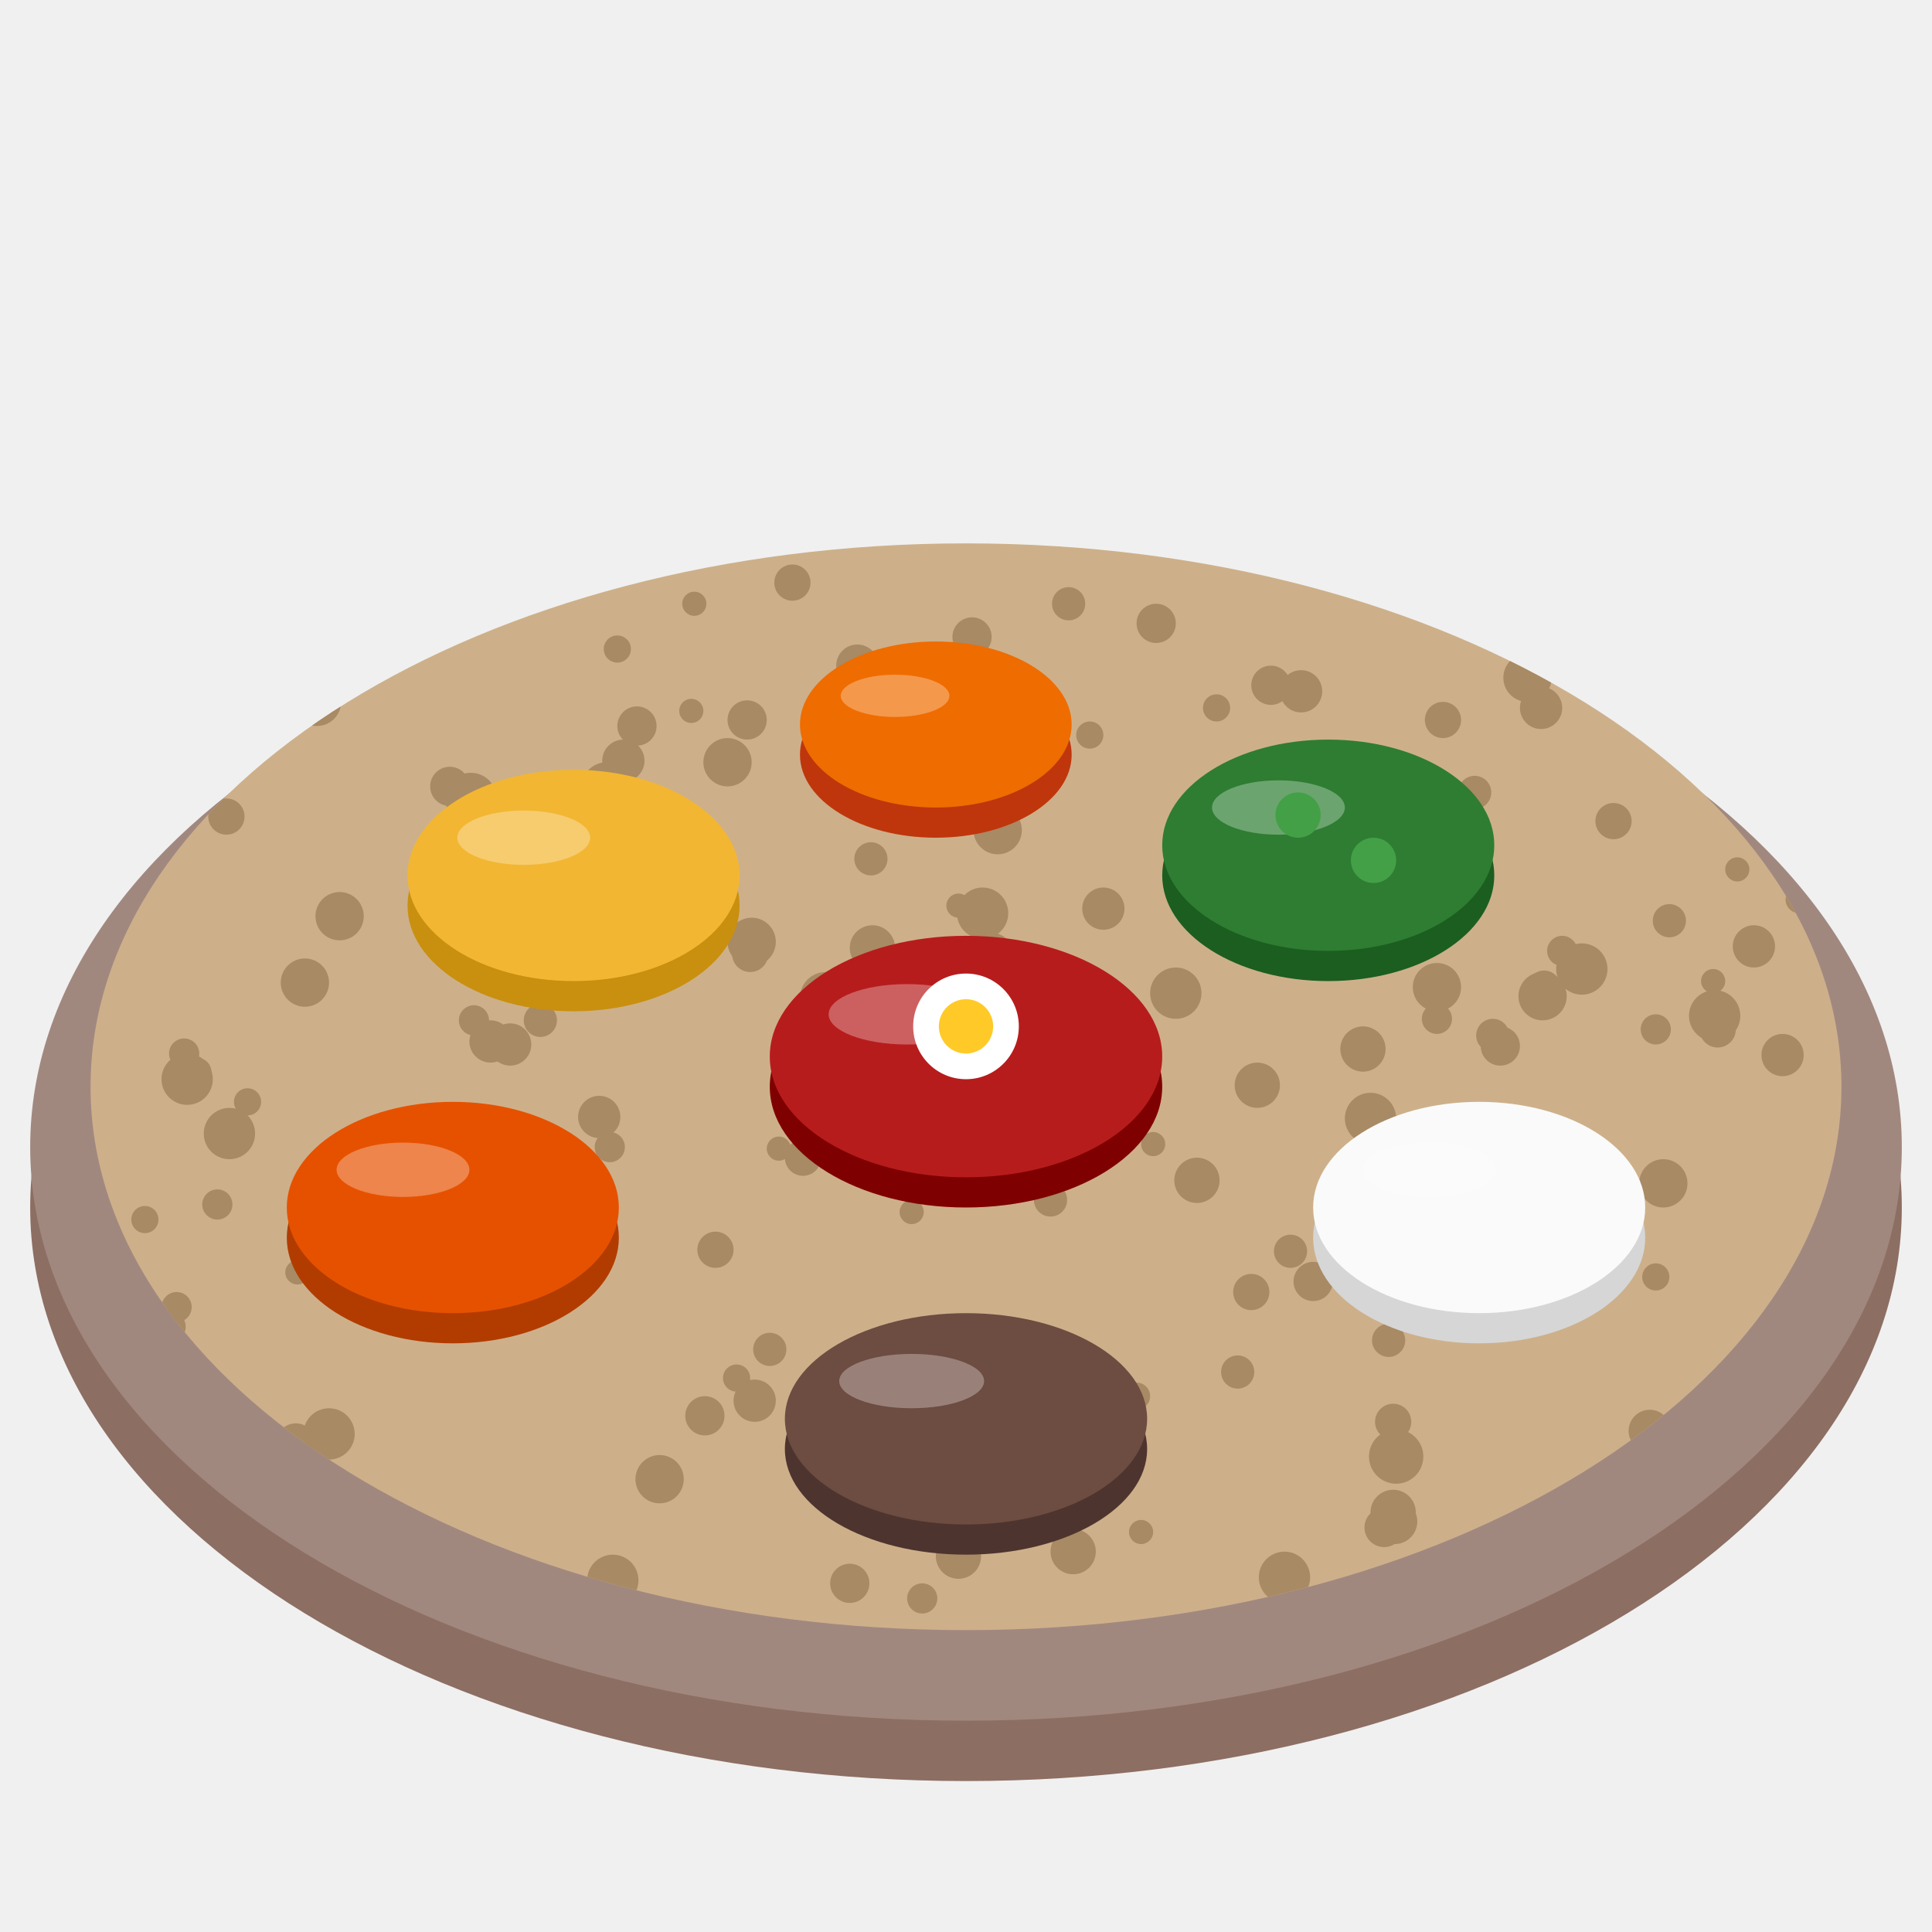
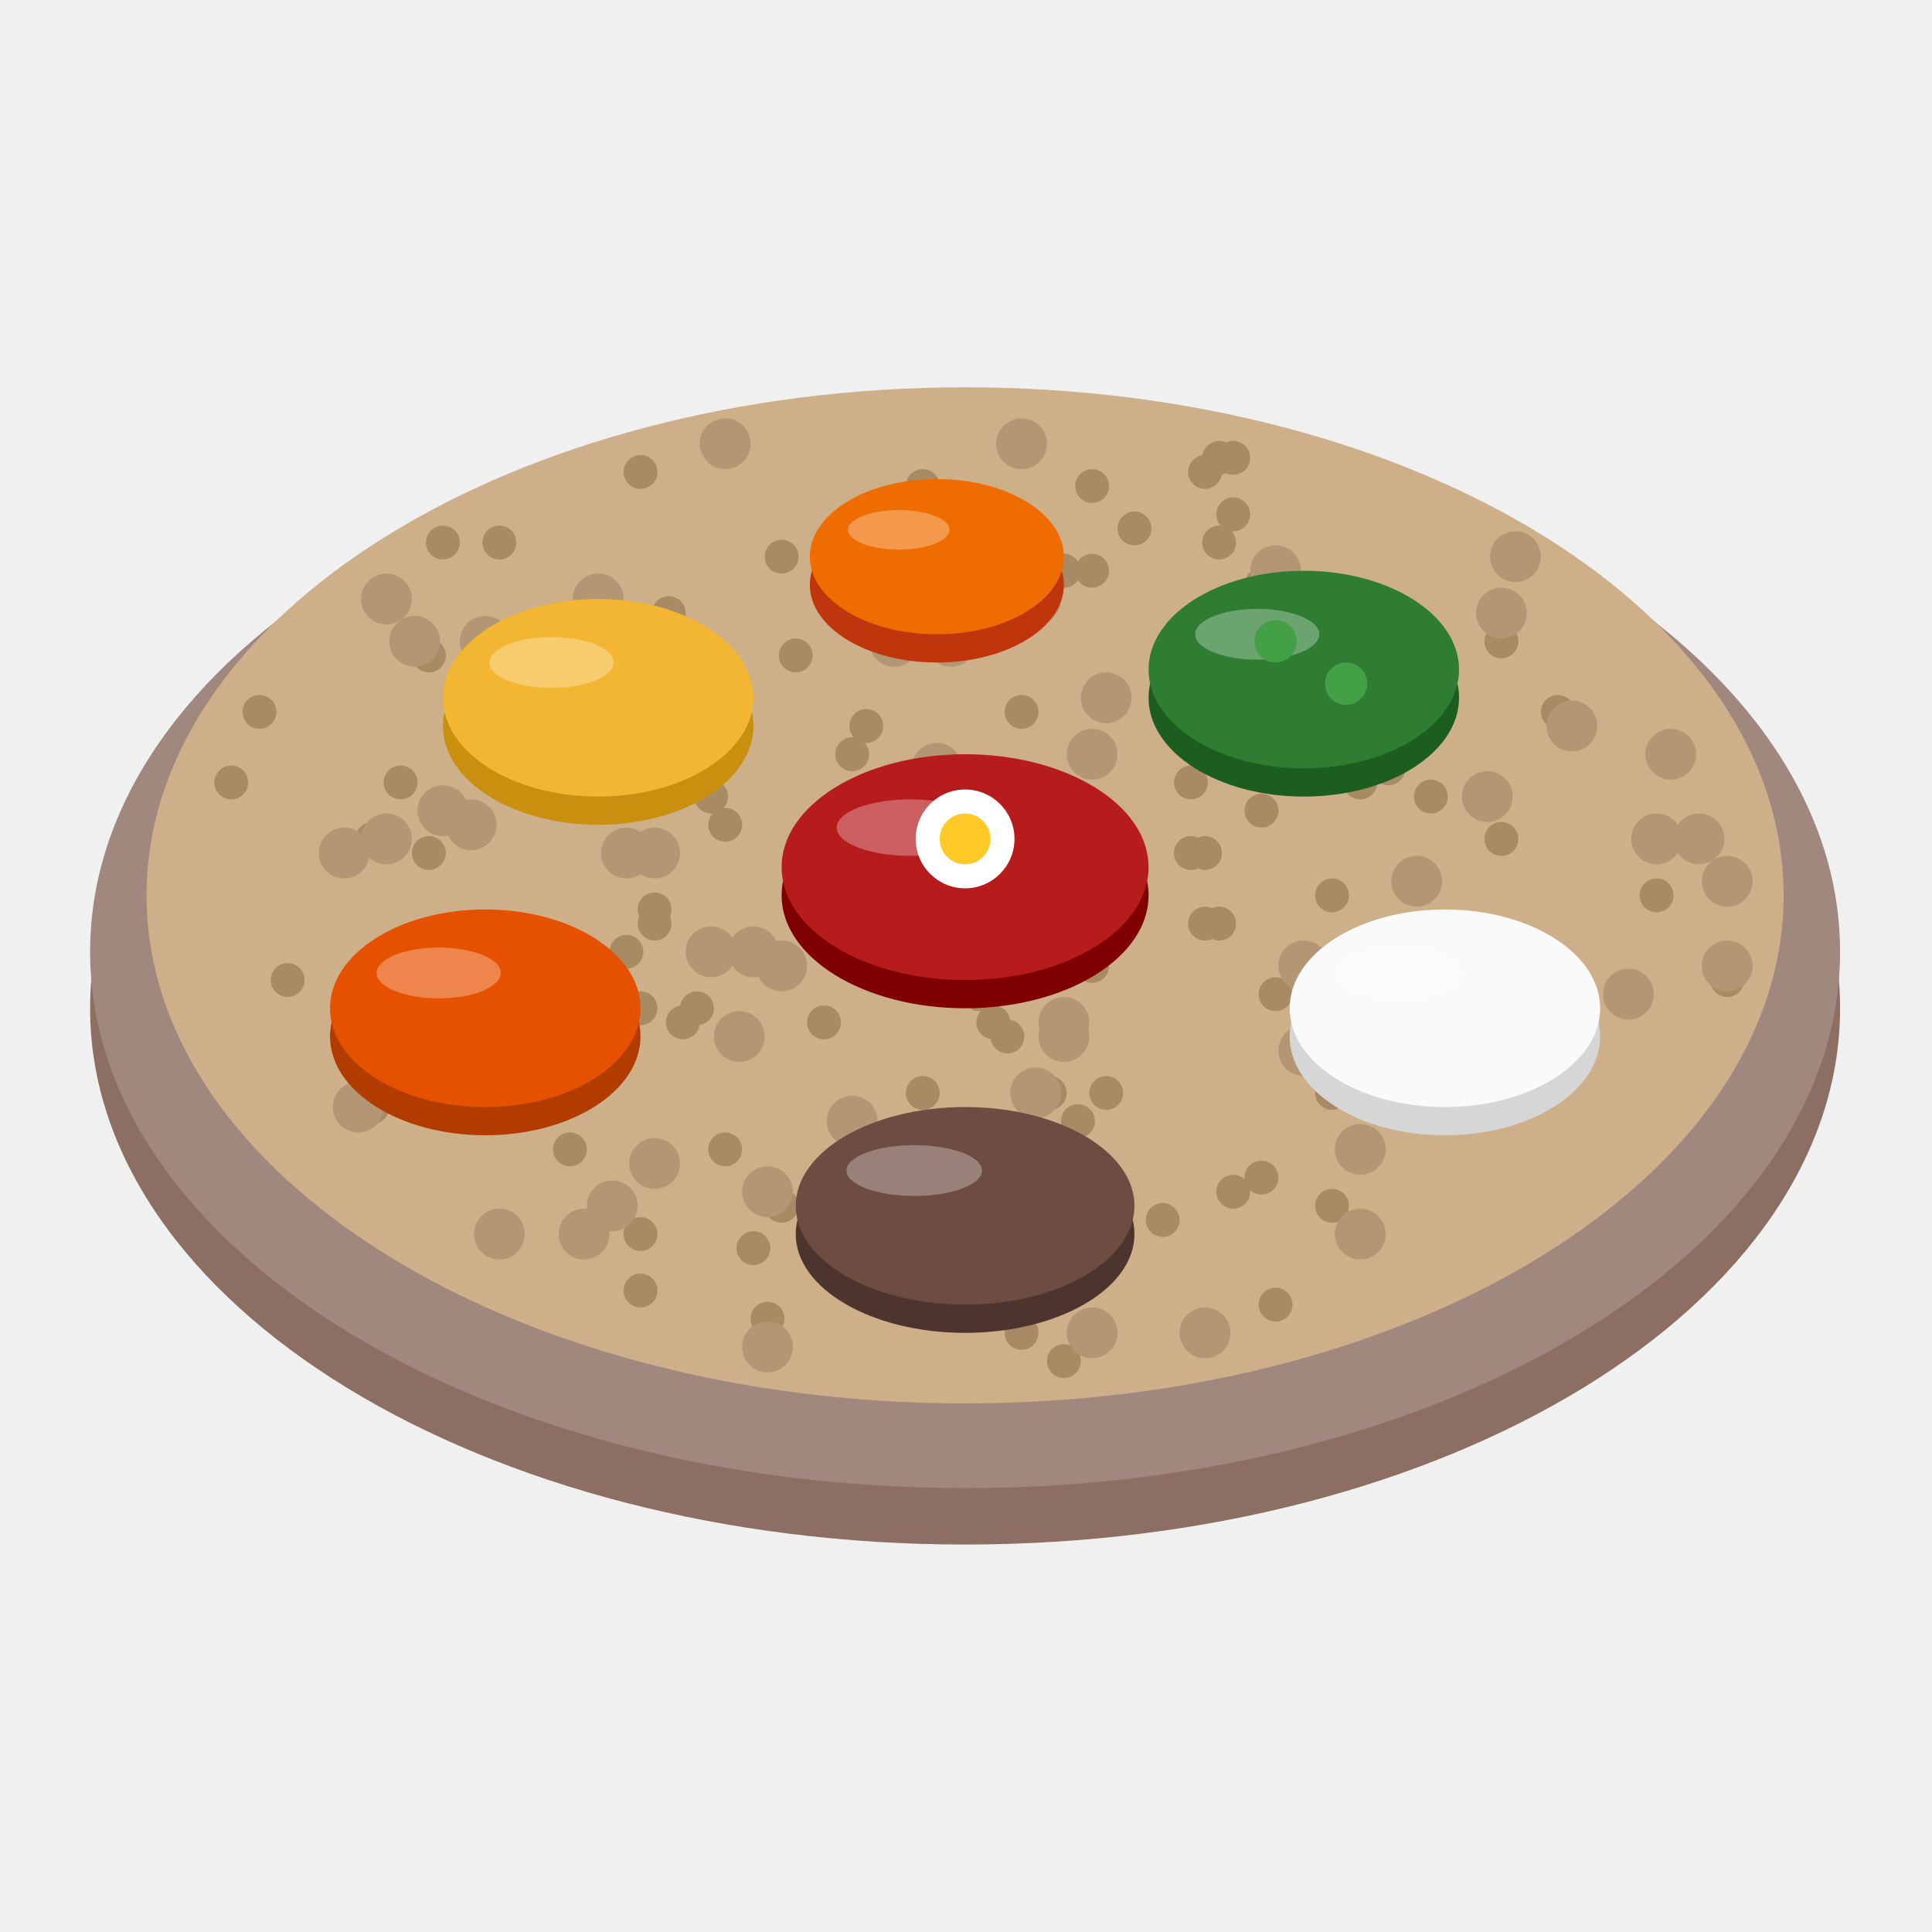
<svg xmlns="http://www.w3.org/2000/svg" viewBox="0 0 128 128">
-   <clipPath id="c">
-     <ellipse cx="64" cy="72" rx="58" ry="36" />
-   </clipPath>
-   <ellipse cx="64" cy="80" rx="62" ry="38" fill="#8d6e63" />
-   <ellipse cx="64" cy="76" rx="62" ry="38" fill="#a1887f" />
-   <ellipse cx="64" cy="72" rx="58" ry="36" fill="#cdb08a" />
-   <g fill="#a88a64" clip-path="url(#c)">
-     <circle cx="102.3" cy="65.4" r="1.1" />
-     <circle cx="11.7" cy="86.6" r="1.0" />
-     <circle cx="12.4" cy="71.5" r="1.7" />
-     <circle cx="106.9" cy="54.4" r="1.2" />
-     <circle cx="29.4" cy="60.6" r="0.9" />
-     <circle cx="110.2" cy="78.4" r="1.6" />
-     <circle cx="40.6" cy="104.7" r="1.7" />
-     <circle cx="96.4" cy="103.4" r="1.3" />
-     <circle cx="70.8" cy="40.0" r="1.1" />
-     <circle cx="119.2" cy="59.6" r="0.9" />
-     <circle cx="56.8" cy="44.1" r="1.4" />
-     <circle cx="19.7" cy="84.3" r="0.8" />
-     <circle cx="64.3" cy="70.8" r="1.0" />
-     <circle cx="65.1" cy="60.5" r="1.7" />
-     <circle cx="92.8" cy="61.1" r="1.3" />
-     <circle cx="47.4" cy="82.8" r="1.2" />
-     <circle cx="92.2" cy="80.9" r="1.2" />
-     <circle cx="114.1" cy="50.5" r="1.2" />
-     <circle cx="64.8" cy="75.2" r="1.3" />
-     <circle cx="95.2" cy="65.4" r="1.6" />
-     <circle cx="104.8" cy="64.2" r="1.7" />
-     <circle cx="48.2" cy="50.5" r="1.6" />
-     <circle cx="57.1" cy="68.2" r="1.5" />
-     <circle cx="46.7" cy="93.8" r="1.3" />
-     <circle cx="92.3" cy="100.2" r="1.5" />
-     <circle cx="114.3" cy="40.9" r="1.0" />
-     <circle cx="92.2" cy="94.0" r="0.9" />
-     <circle cx="85.5" cy="82.9" r="1.1" />
-     <circle cx="75.3" cy="92.5" r="0.9" />
-     <circle cx="76.6" cy="41.3" r="1.3" />
-     <circle cx="105.3" cy="82.0" r="1.8" />
-     <circle cx="8.2" cy="51.2" r="1.6" />
-     <circle cx="110.6" cy="61.0" r="1.1" />
-     <circle cx="58.4" cy="93.9" r="1.0" />
-     <circle cx="85.1" cy="104.5" r="1.7" />
-     <circle cx="24.0" cy="105.0" r="0.9" />
-     <circle cx="40.2" cy="52.2" r="1.7" />
-     <circle cx="65.7" cy="72.3" r="1.7" />
-     <circle cx="43.7" cy="98.0" r="1.6" />
-     <circle cx="60.4" cy="80.3" r="0.8" />
-     <circle cx="98.3" cy="78.7" r="1.7" />
-     <circle cx="19.4" cy="102.1" r="1.1" />
-     <circle cx="20.2" cy="65.1" r="1.6" />
-     <circle cx="84.2" cy="45.4" r="1.3" />
-     <circle cx="82.9" cy="85.6" r="1.2" />
-     <circle cx="82.0" cy="90.9" r="1.1" />
-     <circle cx="113.8" cy="68.2" r="1.2" />
-     <circle cx="21.1" cy="38.5" r="1.1" />
-     <circle cx="80.0" cy="61.2" r="1.0" />
-     <circle cx="92.4" cy="100.8" r="1.5" />
-     <circle cx="48.8" cy="91.3" r="0.9" />
-     <circle cx="66.1" cy="55.0" r="1.6" />
-     <circle cx="15.0" cy="54.1" r="1.2" />
-     <circle cx="36.1" cy="60.0" r="1.5" />
-     <circle cx="31.2" cy="52.9" r="1.7" />
-     <circle cx="90.3" cy="69.5" r="1.5" />
-     <circle cx="103.5" cy="63.0" r="1.0" />
-     <circle cx="77.9" cy="65.8" r="1.7" />
-     <circle cx="118.1" cy="69.9" r="1.4" />
-     <circle cx="11.9" cy="103.1" r="0.8" />
-     <circle cx="108.0" cy="39.9" r="1.0" />
-     <circle cx="64.4" cy="42.2" r="1.3" />
-     <circle cx="29.8" cy="52.1" r="1.3" />
-     <circle cx="12.2" cy="69.8" r="1.0" />
-     <circle cx="95.6" cy="47.7" r="1.2" />
-     <circle cx="109.7" cy="68.2" r="1.0" />
-     <circle cx="62.6" cy="93.1" r="1.1" />
-     <circle cx="50.0" cy="92.8" r="1.4" />
-     <circle cx="113.6" cy="67.3" r="1.7" />
-     <circle cx="61.1" cy="105.9" r="1.0" />
-     <circle cx="115.1" cy="57.6" r="0.8" />
-     <circle cx="49.8" cy="62.4" r="1.6" />
-     <circle cx="91.7" cy="101.2" r="1.3" />
-     <circle cx="9.6" cy="80.8" r="0.9" />
-     <circle cx="10.3" cy="102.6" r="0.8" />
-     <circle cx="118.2" cy="91.9" r="1.2" />
-     <circle cx="116.2" cy="62.7" r="1.4" />
-     <circle cx="62.9" cy="54.2" r="1.1" />
-     <circle cx="109.3" cy="94.8" r="1.4" />
-     <circle cx="98.9" cy="68.6" r="1.1" />
-     <circle cx="83.3" cy="71.9" r="1.5" />
-     <circle cx="46.0" cy="40.0" r="0.8" />
-     <circle cx="119.5" cy="49.3" r="1.6" />
-     <circle cx="71.1" cy="102.8" r="1.5" />
-     <circle cx="102.2" cy="66.0" r="1.6" />
-     <circle cx="45.8" cy="47.1" r="0.8" />
-     <circle cx="13.1" cy="71.0" r="0.9" />
-     <circle cx="99.4" cy="69.3" r="1.3" />
-     <circle cx="92.5" cy="96.5" r="1.8" />
-     <circle cx="65.7" cy="63.2" r="1.4" />
-     <circle cx="40.9" cy="43.0" r="0.9" />
-     <circle cx="101.2" cy="44.9" r="1.6" />
-     <circle cx="57.7" cy="56.9" r="1.1" />
-     <circle cx="39.7" cy="74.0" r="1.4" />
-     <circle cx="23.6" cy="40.6" r="1.3" />
-     <circle cx="33.8" cy="69.2" r="1.4" />
-     <circle cx="38.6" cy="59.5" r="1.4" />
-     <circle cx="21.0" cy="46.5" r="1.6" />
-     <circle cx="92.4" cy="56.2" r="1.2" />
-     <circle cx="16.5" cy="40.3" r="1.3" />
-     <circle cx="92.3" cy="94.2" r="1.2" />
-     <circle cx="42.9" cy="61.5" r="1.5" />
-     <circle cx="113.5" cy="65.0" r="0.8" />
-     <circle cx="32.0" cy="40.6" r="1.1" />
-     <circle cx="76.4" cy="75.8" r="0.8" />
-     <circle cx="54.7" cy="66.1" r="1.7" />
-     <circle cx="63.5" cy="103.1" r="1.5" />
-     <circle cx="86.2" cy="45.8" r="1.4" />
-     <circle cx="21.8" cy="95.0" r="1.7" />
-     <circle cx="113.5" cy="104.3" r="1.5" />
-     <circle cx="56.3" cy="104.9" r="1.3" />
-     <circle cx="40.4" cy="76.0" r="1.0" />
-     <circle cx="62.5" cy="49.4" r="0.9" />
-     <circle cx="87.0" cy="84.9" r="1.3" />
-     <circle cx="52.5" cy="38.6" r="1.2" />
-     <circle cx="28.2" cy="80.6" r="1.1" />
-     <circle cx="80.6" cy="46.9" r="0.9" />
-     <circle cx="66.7" cy="48.3" r="1.0" />
-     <circle cx="95.2" cy="67.5" r="1.0" />
-     <circle cx="10.9" cy="45.1" r="0.9" />
-     <circle cx="41.0" cy="64.1" r="1.7" />
-     <circle cx="75.6" cy="101.5" r="0.8" />
-     <circle cx="49.5" cy="47.7" r="1.3" />
-     <circle cx="15.2" cy="75.1" r="1.7" />
-     <circle cx="19.6" cy="95.6" r="1.3" />
-     <circle cx="90.8" cy="74.1" r="1.7" />
-     <circle cx="57.6" cy="65.7" r="1.3" />
-     <circle cx="42.2" cy="48.1" r="1.3" />
-     <circle cx="51.0" cy="89.4" r="1.1" />
-     <circle cx="92.0" cy="88.8" r="1.1" />
-     <circle cx="104.2" cy="103.2" r="1.1" />
-     <circle cx="102.1" cy="46.9" r="1.4" />
-     <circle cx="14.4" cy="79.8" r="1.0" />
-     <circle cx="72.2" cy="48.7" r="0.9" />
-     <circle cx="53.2" cy="76.7" r="1.2" />
-     <circle cx="86.1" cy="56.7" r="1.3" />
-     <circle cx="73.1" cy="60.2" r="1.4" />
-     <circle cx="32.5" cy="69.0" r="1.4" />
-     <circle cx="79.3" cy="78.2" r="1.5" />
-     <circle cx="94.4" cy="87.2" r="1.1" />
-     <circle cx="85.3" cy="61.2" r="1.8" />
-     <circle cx="41.3" cy="50.4" r="1.4" />
-     <circle cx="32.8" cy="105.7" r="1.5" />
-     <circle cx="35.8" cy="67.6" r="1.1" />
-     <circle cx="22.5" cy="60.7" r="1.6" />
-     <circle cx="27.7" cy="80.2" r="1.3" />
-     <circle cx="119.4" cy="41.5" r="1.2" />
-     <circle cx="69.6" cy="79.5" r="1.1" />
-     <circle cx="34.5" cy="64.0" r="1.0" />
-     <circle cx="16.4" cy="73.0" r="0.9" />
-     <circle cx="63.3" cy="46.0" r="1.5" />
-     <circle cx="51.6" cy="76.1" r="0.8" />
-     <circle cx="49.7" cy="63.2" r="1.2" />
-     <circle cx="109.7" cy="84.6" r="0.9" />
-     <circle cx="63.5" cy="60.0" r="0.8" />
-     <circle cx="15.2" cy="38.0" r="1.7" />
-     <circle cx="31.4" cy="67.6" r="1.0" />
-     <circle cx="11.2" cy="87.9" r="1.1" />
-     <circle cx="57.8" cy="62.8" r="1.5" />
-     <circle cx="97.7" cy="52.5" r="1.1" />
-   </g>
-   <ellipse cx="64" cy="72" rx="13" ry="8" fill="#7f0000" />
-   <ellipse cx="64" cy="70" rx="13" ry="8" fill="#b71c1c" />
-   <ellipse cx="60.1" cy="67.2" rx="5.2" ry="2.0" fill="#fff" opacity=".3" />
-   <circle cx="64" cy="68" r="3.5" fill="#fff" />
-   <circle cx="64" cy="68" r="1.8" fill="#ffca28" />
-   <ellipse cx="38" cy="60" rx="11" ry="7" fill="#c98f0f" />
-   <ellipse cx="38" cy="58" rx="11" ry="7" fill="#f2b632" />
-   <ellipse cx="34.7" cy="55.5" rx="4.4" ry="1.8" fill="#fff" opacity=".3" />
-   <ellipse cx="88" cy="58" rx="11" ry="7" fill="#1b5e20" />
-   <ellipse cx="88" cy="56" rx="11" ry="7" fill="#2e7d32" />
-   <ellipse cx="84.7" cy="53.5" rx="4.4" ry="1.8" fill="#fff" opacity=".3" />
-   <ellipse cx="30" cy="82" rx="11" ry="7" fill="#b23c00" />
-   <ellipse cx="30" cy="80" rx="11" ry="7" fill="#e65100" />
-   <ellipse cx="26.7" cy="77.5" rx="4.4" ry="1.8" fill="#fff" opacity=".3" />
-   <ellipse cx="98" cy="82" rx="11" ry="7" fill="#d6d6d6" />
-   <ellipse cx="98" cy="80" rx="11" ry="7" fill="#fafafa" />
-   <ellipse cx="94.7" cy="77.5" rx="4.4" ry="1.8" fill="#fff" opacity=".3" />
-   <ellipse cx="64" cy="96" rx="12" ry="7" fill="#4e342e" />
-   <ellipse cx="64" cy="94" rx="12" ry="7" fill="#6d4c41" />
-   <ellipse cx="60.4" cy="91.5" rx="4.8" ry="1.8" fill="#fff" opacity=".3" />
-   <ellipse cx="62" cy="50" rx="9" ry="5.5" fill="#bf360c" />
-   <ellipse cx="62" cy="48" rx="9" ry="5.5" fill="#ef6c00" />
-   <ellipse cx="59.3" cy="46.1" rx="3.6" ry="1.4" fill="#fff" opacity=".3" />
-   <g fill="#43a047">
-     <circle cx="86" cy="54" r="1.5" />
-     <circle cx="91" cy="57" r="1.5" />
+   <g transform="translate(4.1 -8.0) scale(0.935)">
+     <ellipse cx="64" cy="80" rx="62" ry="38" fill="#8d6e63" />
+     <ellipse cx="64" cy="76" rx="62" ry="38" fill="#a1887f" />
+     <ellipse cx="64" cy="72" rx="58" ry="36" fill="#cdb08a" />
+     <path d="M73 43h0M74 86h0M22 87h0M83 45h0M46 65h0M44 81h0M22 68h0M72 88h0M66 66h0M81 42h0M97 65h0M24 64h0M27 47h0M52 55h0M89 54h0M26 55h0M113 72h0M43 52h0M26 69h0M78 95h0M103 78h0M41 54h0M14 59h0M80 64h0M76 46h0M96 78h0M66 81h0M12 64h0M41 100h0M57 60h0M91 52h0M106 59h0M62 52h0M83 41h0M88 55h0M66 48h0M73 76h0M86 79h0M85 92h0M51 48h0M24 85h0M51 94h0M66 50h0M86 101h0M58 52h0M36 90h0M42 63h0M90 72h0M68 59h0M40 76h0M70 86h0M45 80h0M82 74h0M83 93h0M72 74h0M30 79h0M60 65h0M35 84h0M118 78h0M67 82h0M42 74h0M40 58h0M73 77h0M60 54h0M73 49h0M92 64h0M64 90h0M82 47h0M54 81h0M41 42h0M61 71h0M81 74h0M69 78h0M107 81h0M84 63h0M102 68h0M82 41h0M74 70h0M49 97h0M80 69h0M50 102h0M90 86h0M41 96h0M85 66h0M61 43h0M85 50h0M94 63h0M41 80h0M71 49h0M61 86h0M56 46h0M55 51h0M42 73h0M62 67h0M16 78h0M56 62h0M68 103h0M31 47h0M90 56h0M102 54h0M47 90h0M96 81h0M81 69h0M47 67h0M103 85h0M65 79h0M90 94h0M59 70h0M71 105h0M72 97h0" stroke="#a88a64" stroke-width="2.4" stroke-linecap="round" />
+     <path d="M21 87h0M25 54h0M40 69h0M71 81h0M73 62h0M118 77h0M81 103h0M97 84h0M73 103h0M30 54h0M68 40h0M39 94h0M46 76h0M86 49h0M74 58h0M27 66h0M62 63h0M42 91h0M101 83h0M61 50h0M38 51h0M71 92h0M96 71h0M49 76h0M69 86h0M107 60h0M103 48h0M23 51h0M29 67h0M114 62h0M101 65h0M69 51h0M118 71h0M50 104h0M71 82h0M59 54h0M20 69h0M111 79h0M58 94h0M37 96h0M63 54h0M88 83h0M51 77h0M92 96h0M47 40h0M116 68h0M48 82h0M50 93h0M23 68h0M31 96h0M56 95h0M102 52h0M56 88h0M66 69h0M92 90h0M42 69h0M88 77h0M69 49h0M113 68h0M74 71h0" stroke="#b39674" stroke-width="3.6" stroke-linecap="round" />
+     <ellipse cx="64" cy="72" rx="13" ry="8" fill="#7f0000" />
+     <ellipse cx="64" cy="70" rx="13" ry="8" fill="#b71c1c" />
+     <ellipse cx="60.1" cy="67.2" rx="5.2" ry="2.0" fill="#fff" opacity=".3" />
+     <circle cx="64" cy="68" r="3.5" fill="#fff" />
+     <circle cx="64" cy="68" r="1.8" fill="#ffca28" />
+     <ellipse cx="38" cy="60" rx="11" ry="7" fill="#c98f0f" />
+     <ellipse cx="38" cy="58" rx="11" ry="7" fill="#f2b632" />
+     <ellipse cx="34.7" cy="55.5" rx="4.4" ry="1.8" fill="#fff" opacity=".3" />
+     <ellipse cx="88" cy="58" rx="11" ry="7" fill="#1b5e20" />
+     <ellipse cx="88" cy="56" rx="11" ry="7" fill="#2e7d32" />
+     <ellipse cx="84.7" cy="53.5" rx="4.4" ry="1.8" fill="#fff" opacity=".3" />
+     <ellipse cx="30" cy="82" rx="11" ry="7" fill="#b23c00" />
+     <ellipse cx="30" cy="80" rx="11" ry="7" fill="#e65100" />
+     <ellipse cx="26.7" cy="77.5" rx="4.4" ry="1.8" fill="#fff" opacity=".3" />
+     <ellipse cx="98" cy="82" rx="11" ry="7" fill="#d6d6d6" />
+     <ellipse cx="98" cy="80" rx="11" ry="7" fill="#fafafa" />
+     <ellipse cx="94.7" cy="77.5" rx="4.4" ry="1.8" fill="#fff" opacity=".3" />
+     <ellipse cx="64" cy="96" rx="12" ry="7" fill="#4e342e" />
+     <ellipse cx="64" cy="94" rx="12" ry="7" fill="#6d4c41" />
+     <ellipse cx="60.4" cy="91.5" rx="4.8" ry="1.8" fill="#fff" opacity=".3" />
+     <ellipse cx="62" cy="50" rx="9" ry="5.5" fill="#bf360c" />
+     <ellipse cx="62" cy="48" rx="9" ry="5.5" fill="#ef6c00" />
+     <ellipse cx="59.3" cy="46.1" rx="3.6" ry="1.4" fill="#fff" opacity=".3" />
+     <g fill="#43a047">
+       <circle cx="86" cy="54" r="1.5" />
+       <circle cx="91" cy="57" r="1.5" />
+     </g>
  </g>
</svg>
